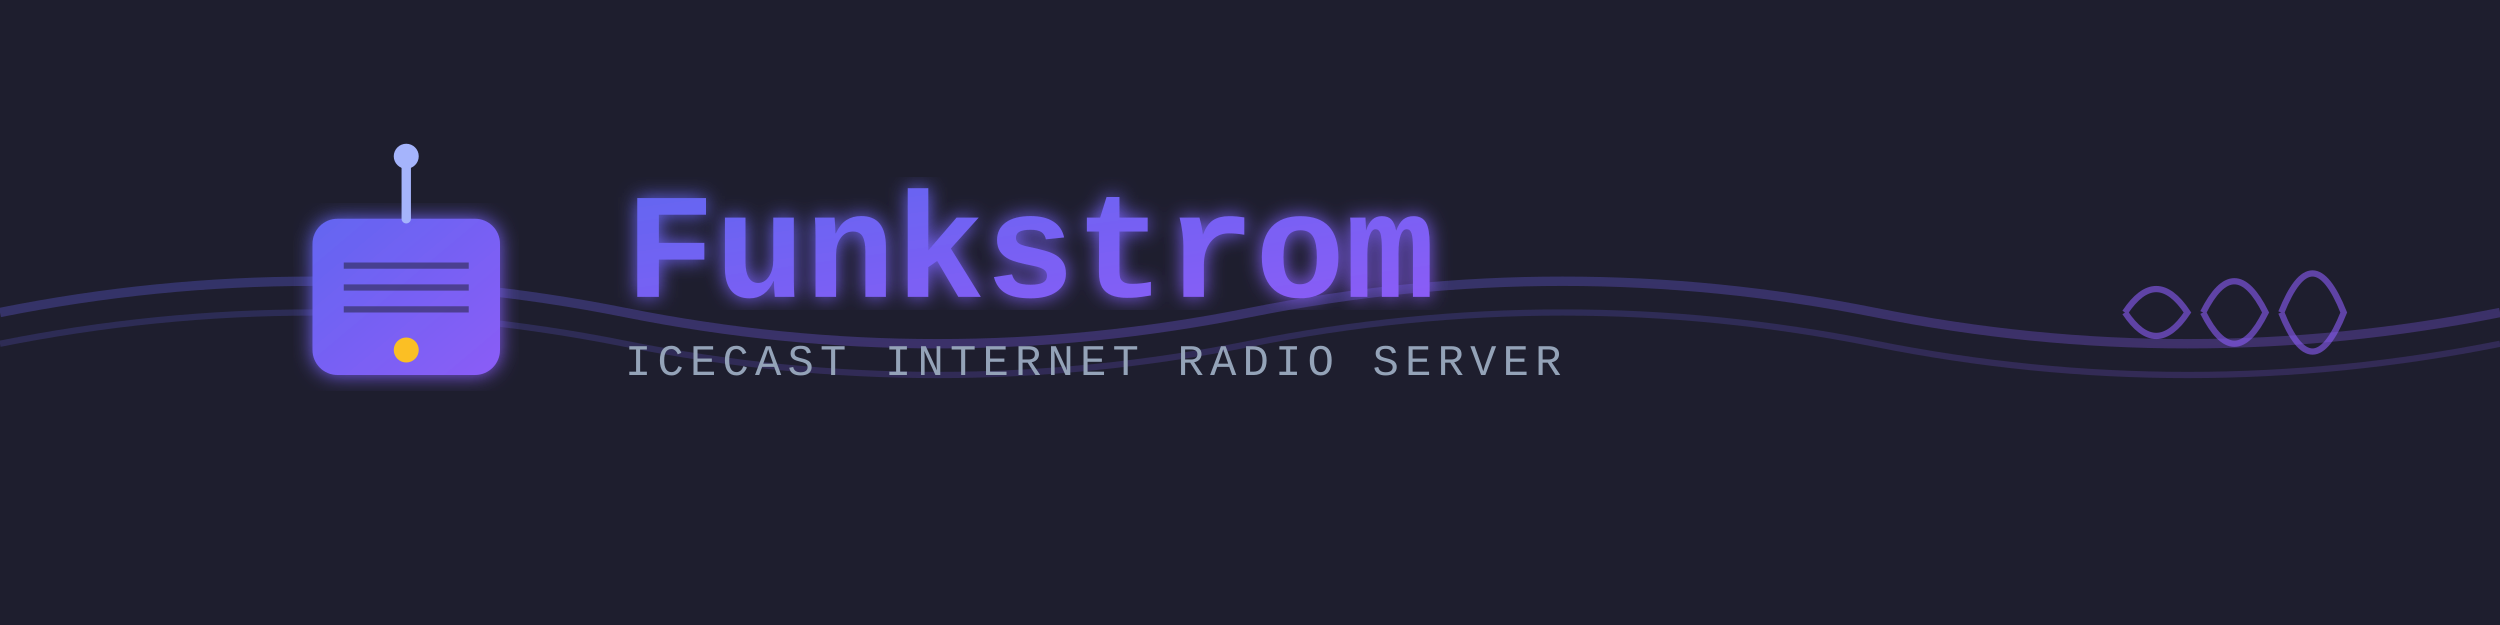
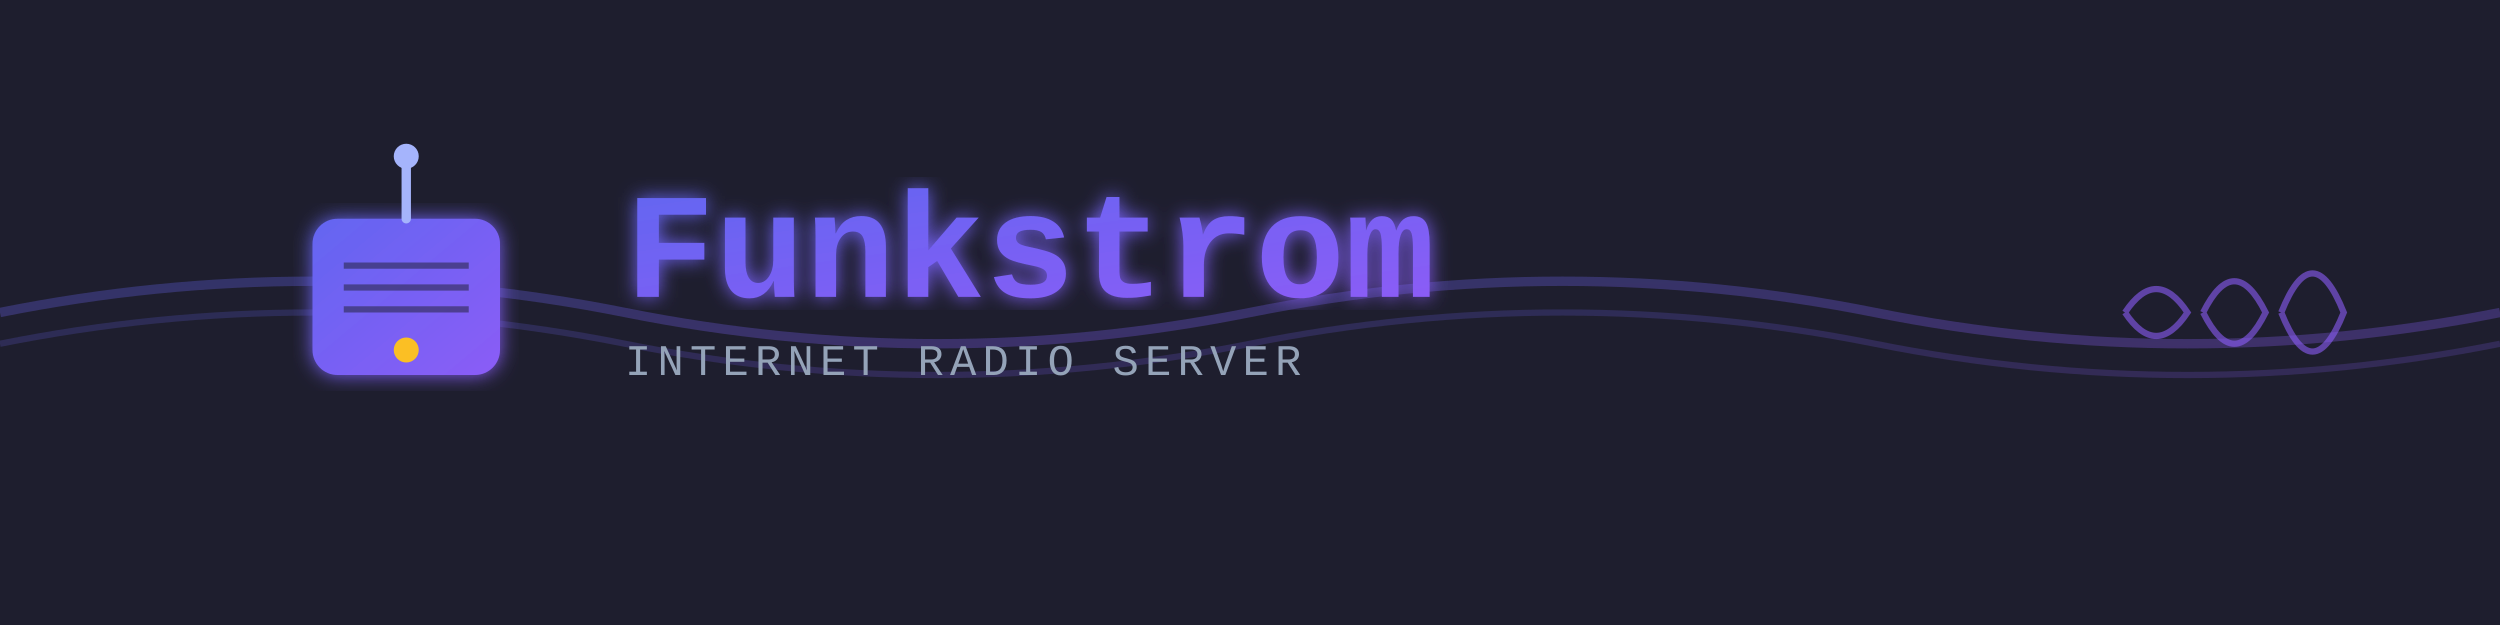
<svg xmlns="http://www.w3.org/2000/svg" width="800" height="200">
  <defs>
    <linearGradient id="grad1" x1="0%" y1="0%" x2="100%" y2="100%">
      <stop offset="0%" style="stop-color:#6366f1;stop-opacity:1" />
      <stop offset="100%" style="stop-color:#8b5cf6;stop-opacity:1" />
    </linearGradient>
    <filter id="glow">
      <feGaussianBlur stdDeviation="3" result="coloredBlur" />
      <feMerge>
        <feMergeNode in="coloredBlur" />
        <feMergeNode in="SourceGraphic" />
      </feMerge>
    </filter>
  </defs>
  <rect width="800" height="200" fill="#1e1e2e" />
  <path d="M 0 100 Q 100 80 200 100 T 400 100 T 600 100 T 800 100" stroke="url(#grad1)" stroke-width="3" fill="none" opacity="0.3">
    <animate attributeName="d" dur="4s" repeatCount="indefinite" values="M 0 100 Q 100 80 200 100 T 400 100 T 600 100 T 800 100;                      M 0 100 Q 100 120 200 100 T 400 100 T 600 100 T 800 100;                      M 0 100 Q 100 80 200 100 T 400 100 T 600 100 T 800 100" />
  </path>
  <path d="M 0 110 Q 100 90 200 110 T 400 110 T 600 110 T 800 110" stroke="url(#grad1)" stroke-width="2" fill="none" opacity="0.2">
    <animate attributeName="d" dur="3s" repeatCount="indefinite" values="M 0 110 Q 100 90 200 110 T 400 110 T 600 110 T 800 110;                      M 0 110 Q 100 130 200 110 T 400 110 T 600 110 T 800 110;                      M 0 110 Q 100 90 200 110 T 400 110 T 600 110 T 800 110" />
  </path>
  <g transform="translate(100, 70)">
    <rect x="0" y="0" width="60" height="50" rx="8" fill="url(#grad1)" filter="url(#glow)" />
    <line x1="30" y1="0" x2="30" y2="-20" stroke="#a5b4fc" stroke-width="3" stroke-linecap="round" />
    <circle cx="30" cy="-20" r="4" fill="#a5b4fc" />
    <line x1="10" y1="15" x2="50" y2="15" stroke="#1e1e2e" stroke-width="2" opacity="0.5" />
    <line x1="10" y1="22" x2="50" y2="22" stroke="#1e1e2e" stroke-width="2" opacity="0.5" />
    <line x1="10" y1="29" x2="50" y2="29" stroke="#1e1e2e" stroke-width="2" opacity="0.5" />
    <circle cx="30" cy="42" r="4" fill="#fbbf24" />
  </g>
  <text x="200" y="95" font-family="'Courier New', monospace" font-size="48" font-weight="bold" fill="url(#grad1)" filter="url(#glow)">Funkstrom</text>
-   <text x="200" y="120" font-family="'Courier New', monospace" font-size="14" fill="#94a3b8" letter-spacing="2">ICECAST INTERNET RADIO SERVER</text>
+   <text x="200" y="120" font-family="'Courier New', monospace" font-size="14" fill="#94a3b8" letter-spacing="2">INTERNET RADIO SERVER</text>
  <g transform="translate(680, 100)" opacity="0.6">
    <path d="M 0 0 Q 10 -15 20 0 Q 10 15 0 0" fill="none" stroke="#8b5cf6" stroke-width="2">
      <animateTransform attributeName="transform" type="scale" values="1;1.2;1" dur="1.5s" repeatCount="indefinite" />
    </path>
    <path d="M 25 0 Q 35 -20 45 0 Q 35 20 25 0" fill="none" stroke="#8b5cf6" stroke-width="2">
      <animateTransform attributeName="transform" type="scale" values="1;1.2;1" dur="1.5s" begin="0.3s" repeatCount="indefinite" />
    </path>
    <path d="M 50 0 Q 60 -25 70 0 Q 60 25 50 0" fill="none" stroke="#8b5cf6" stroke-width="2">
      <animateTransform attributeName="transform" type="scale" values="1;1.2;1" dur="1.5s" begin="0.6s" repeatCount="indefinite" />
    </path>
  </g>
</svg>
